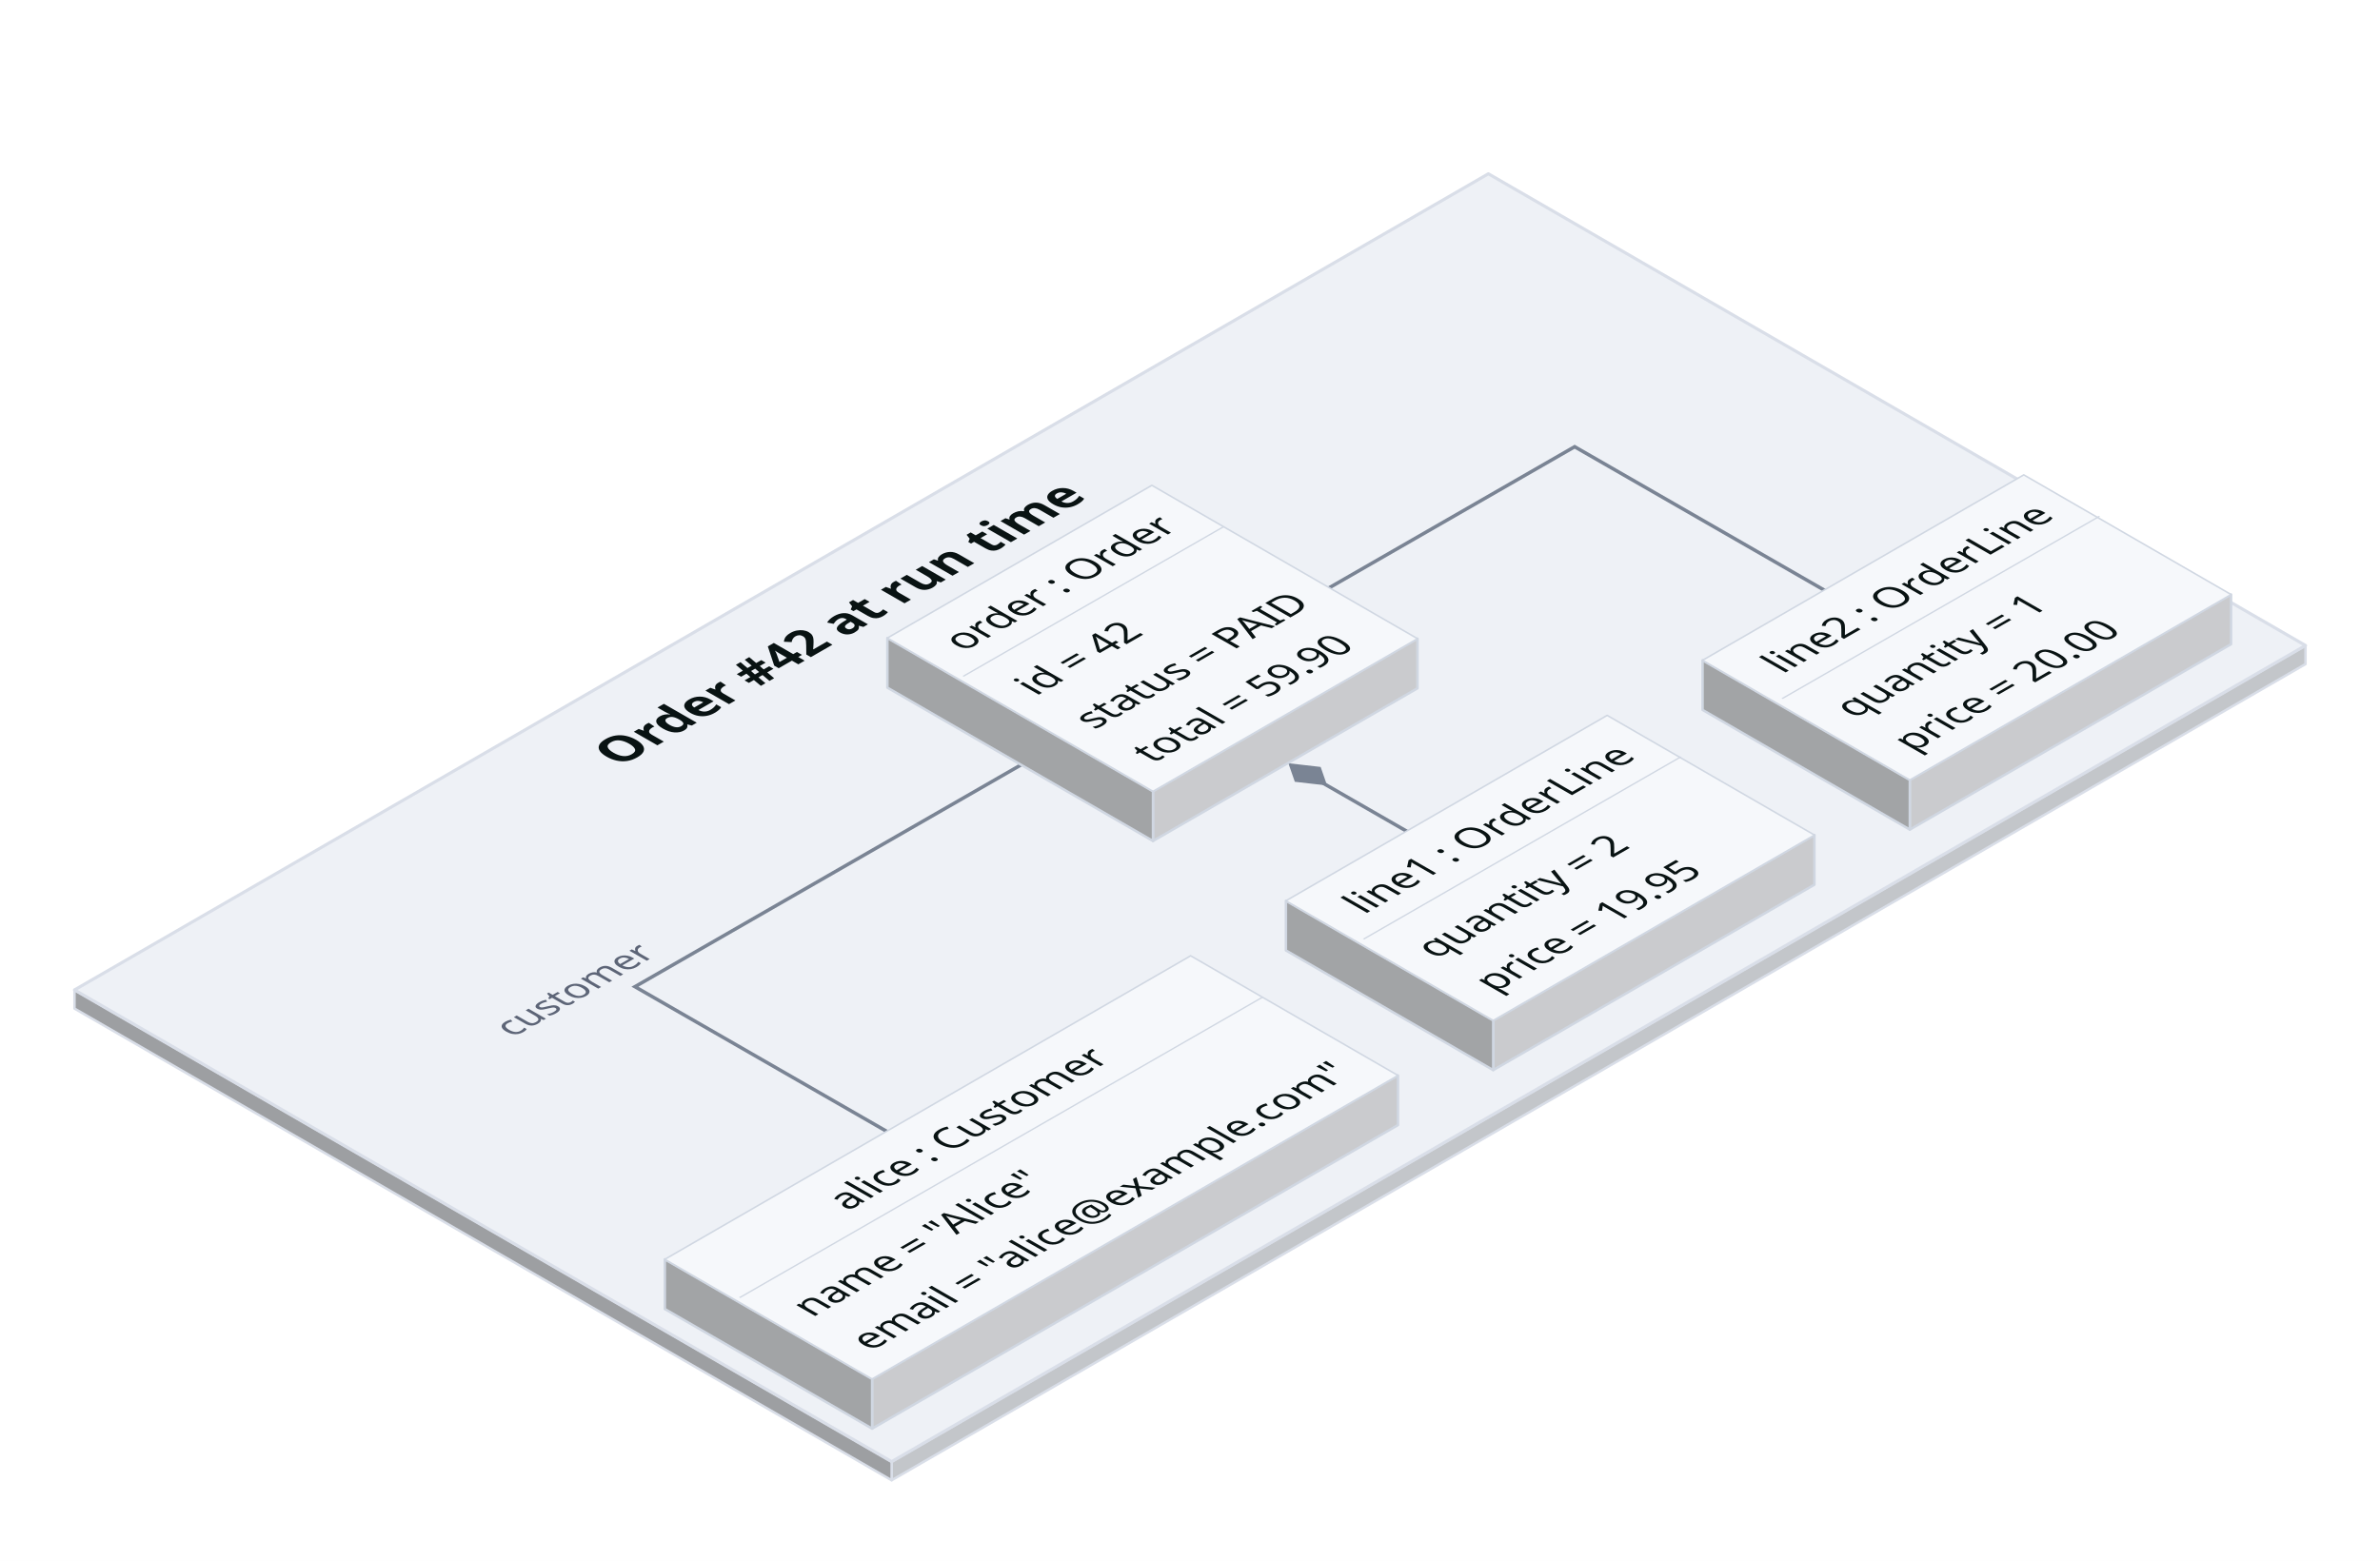
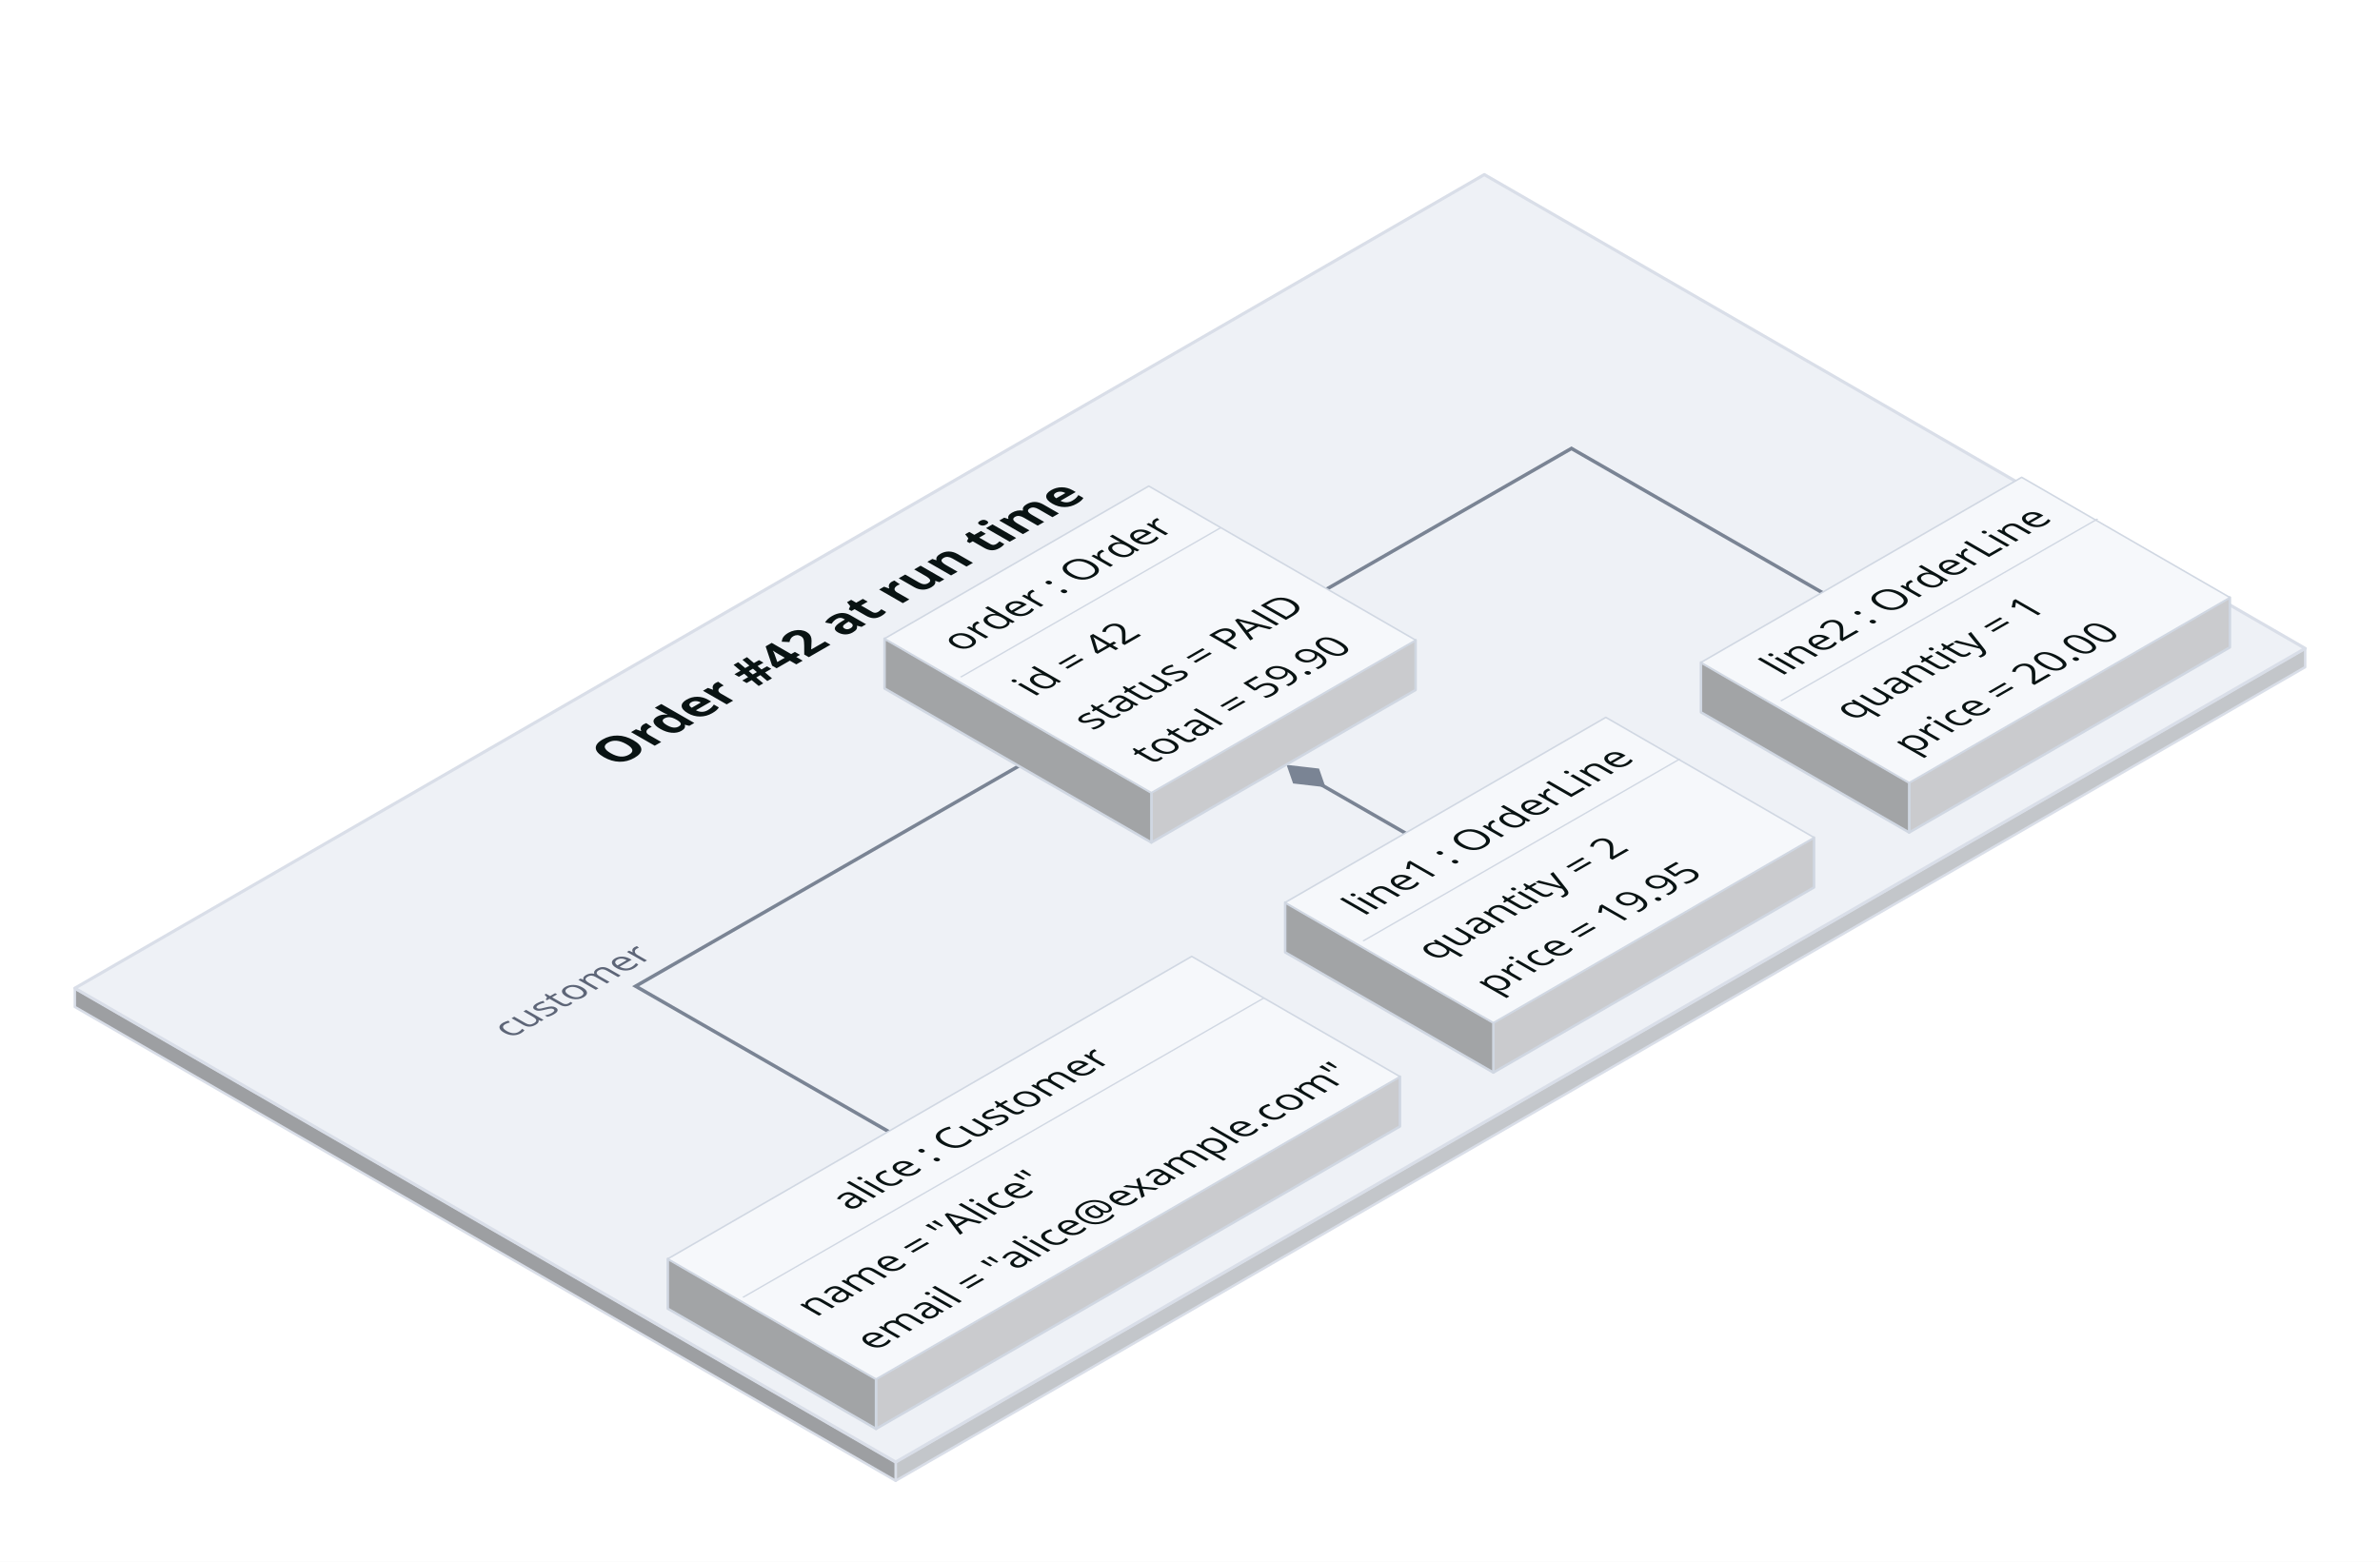
- <svg xmlns="http://www.w3.org/2000/svg" viewBox="-24 -319 766.8 503" width="766.8" height="503">
-   <rect x="-24" y="-319" width="766.8" height="503" fill="#ffffff" />
+ <svg xmlns="http://www.w3.org/2000/svg" viewBox="-24 -317 763.34 501" width="763.34" height="501">
+   <rect x="-24" y="-317" width="763.34" height="501" fill="#ffffff" />
  <g transform="translate(0,6)">
-     <polygon points="718.8,-111 263.27,152 263.27,146 718.8,-117" fill="#c3c6ca" stroke="#d9dee8" stroke-width="0.8" stroke-linejoin="round" />
+     <polygon points="715.34,-109 263.27,152 263.27,146 715.34,-115" fill="#c3c6ca" stroke="#d9dee8" stroke-width="0.8" stroke-linejoin="round" />
    <polygon points="263.27,152 0,0 0,-6 263.27,146" fill="#9d9fa2" stroke="#d9dee8" stroke-width="0.8" stroke-linejoin="round" />
-     <polygon points="0,-6 455.53,-269 718.8,-117 263.27,146" fill="#eef1f6" stroke="#d9dee8" stroke-width="1" stroke-linejoin="round" />
+     <polygon points="0,-6 452.07,-267 715.34,-115 263.27,146" fill="#eef1f6" stroke="#d9dee8" stroke-width="1" stroke-linejoin="round" />
  </g>
  <defs />
  <g transform="translate(0,-0) matrix(0.87 -0.5 0.87 0.5 0 0)">
-     <polygon points="347.29,102.732,353.29,106.732,359.29,102.732,353.29,98.732,347.29,102.732" fill="#7A8494" style="stroke:#7A8494;stroke-width:1.3;stroke-linejoin:miter;stroke-miterlimit:10;" />
+     <polygon points="344.17,102.719,350.17,106.719,356.17,102.719,350.17,98.719,344.17,102.719" fill="#7A8494" style="stroke:#7A8494;stroke-width:1.3;stroke-linejoin:miter;stroke-miterlimit:10;" />
  </g>
  <g transform="translate(0,-0) matrix(0.87 -0.5 0.87 0.5 0 0)">
-     <path d="M359.29,102.732 C404.65,102.732 452.82,102.732 452.82,102.732 C452.82,102.732 452.82,168.192 452.82,212.172" style="stroke:#7A8494;stroke-width:1.3;" fill="none" id="order-backto-line2" codeLine="24" />
+     <path d="M356.17,102.719 C401.24,102.719 449.02,102.719 449.02,102.719 C449.02,102.719 449.02,168.179 449.02,212.159" style="stroke:#7A8494;stroke-width:1.3;" fill="none" id="order-backto-line2" codeLine="24" />
  </g>
  <g transform="translate(0,-0) matrix(0.87 -0.5 0.87 0.5 0 0)">
-     <text x="172.779" y="29.104" fill="#091313" font-size="16" textLength="174.016" font-weight="700" font-family="'Noto Sans'">Order #42 at run time</text>
+     <text x="170.7" y="29.102" fill="#091313" font-size="16" textLength="174" font-weight="700" font-family="'Open Sans'">Order #42 at run time</text>
  </g>
  <g transform="translate(0,-0) matrix(0.87 -0.5 0.87 0.5 0 0)">
-     <polygon points="297.82,152.882,293.82,158.882,297.82,164.882,301.82,158.882,297.82,152.882" fill="#7A8494" style="stroke:#7A8494;stroke-width:1.3;stroke-linejoin:miter;stroke-miterlimit:10;" />
+     <polygon points="295.02,152.879,291.02,158.879,295.02,164.879,299.02,158.879,295.02,152.879" fill="#7A8494" style="stroke:#7A8494;stroke-width:1.3;stroke-linejoin:miter;stroke-miterlimit:10;" />
  </g>
  <g transform="translate(0,-0) matrix(0.87 -0.5 0.87 0.5 0 0)">
-     <path d="M297.82,164.882 C297.82,184.192 297.82,193.992 297.82,212.142" style="stroke:#7A8494;stroke-width:1.3;" fill="none" id="order-backto-line1" codeLine="23" />
+     <path d="M295.02,164.879 C295.02,184.189 295.02,193.989 295.02,212.139" style="stroke:#7A8494;stroke-width:1.3;" fill="none" id="order-backto-line1" codeLine="23" />
  </g>
  <g transform="translate(0,-0) matrix(0.87 -0.5 0.87 0.5 0 0)">
-     <text x="65.87" y="96.56" fill="#5D6577" font-size="12" textLength="53.46" font-family="'Noto Sans'">customer</text>
+     <text x="64.2" y="96.545" fill="#5D6577" font-size="12" textLength="53.074" font-family="'Open Sans'">customer</text>
  </g>
  <g transform="translate(0,-0) matrix(0.87 -0.5 0.87 0.5 0 0)">
-     <path d="M248.37,102.732 C191.18,102.732 104.82,102.732 104.82,102.732 C104.82,102.732 104.82,163.192 104.82,207.172" style="stroke:#7A8494;stroke-width:1.3;" fill="none" id="order-to-alice" codeLine="22" />
+     <path d="M245.83,102.719 C189.24,102.719 104.02,102.719 104.02,102.719 C104.02,102.719 104.02,163.179 104.02,207.159" style="stroke:#7A8494;stroke-width:1.3;" fill="none" id="order-to-alice" codeLine="22" />
  </g>
  <g transform="translate(0,-0) matrix(0.87 -0.5 0.87 0.5 0 0)">
-     <polygon points="104.82,212.172,108.82,203.172,104.82,207.172,100.82,203.172,104.82,212.172" fill="#7A8494" style="stroke:#7A8494;stroke-width:1.3;stroke-linejoin:miter;stroke-miterlimit:10;" />
+     <polygon points="104.02,212.159,108.02,203.159,104.02,207.159,100.02,203.159,104.02,212.159" fill="#7A8494" style="stroke:#7A8494;stroke-width:1.3;stroke-linejoin:miter;stroke-miterlimit:10;" />
  </g>
  <g transform="translate(0,0)">
-     <polygon points="694.82,-111.42 591.32,-51.67 591.32,-67.67 694.82,-127.42" fill="#cacbce" stroke="#D0D7E2" stroke-width="0.8" stroke-linejoin="round" />
-     <polygon points="591.32,-51.67 524.54,-90.23 524.54,-106.23 591.32,-67.67" fill="#a2a4a6" stroke="#D0D7E2" stroke-width="0.8" stroke-linejoin="round" />
-     <polygon points="524.54,-106.23 628.03,-165.98 694.82,-127.42 591.32,-67.67" fill="#F6F8FB" stroke="#D0D7E2" stroke-width="0.5" stroke-linejoin="round" />
+     <polygon points="691.19,-109.34 588.33,-49.95 588.33,-65.95 691.19,-125.34" fill="#cacbce" stroke="#D0D7E2" stroke-width="0.8" stroke-linejoin="round" />
+     <polygon points="588.33,-49.95 521.55,-88.51 521.55,-104.51 588.33,-65.95" fill="#a2a4a6" stroke="#D0D7E2" stroke-width="0.8" stroke-linejoin="round" />
+     <polygon points="521.55,-104.51 624.41,-163.89 691.19,-125.34 588.33,-65.95" fill="#F6F8FB" stroke="#D0D7E2" stroke-width="0.5" stroke-linejoin="round" />
  </g>
  <g transform="translate(0,0)">
-     <polygon points="432.69,-97.2 347.48,-48 347.48,-64 432.69,-113.2" fill="#cacbce" stroke="#D0D7E2" stroke-width="0.8" stroke-linejoin="round" />
-     <polygon points="347.48,-48 261.9,-97.41 261.9,-113.41 347.48,-64" fill="#a2a4a6" stroke="#D0D7E2" stroke-width="0.8" stroke-linejoin="round" />
-     <polygon points="261.9,-113.41 347.11,-162.61 432.69,-113.2 347.48,-64" fill="#F6F8FB" stroke="#D0D7E2" stroke-width="0.5" stroke-linejoin="round" />
+     <polygon points="430.03,-95.67 345.28,-46.74 345.28,-62.74 430.03,-111.67" fill="#cacbce" stroke="#D0D7E2" stroke-width="0.8" stroke-linejoin="round" />
+     <polygon points="345.28,-46.74 259.7,-96.15 259.7,-112.15 345.28,-62.74" fill="#a2a4a6" stroke="#D0D7E2" stroke-width="0.8" stroke-linejoin="round" />
+     <polygon points="259.7,-112.15 344.45,-161.08 430.03,-111.67 345.28,-62.74" fill="#F6F8FB" stroke="#D0D7E2" stroke-width="0.5" stroke-linejoin="round" />
  </g>
  <g transform="translate(0,0)">
-     <polygon points="560.58,-33.92 457.09,25.83 457.09,9.83 560.58,-49.92" fill="#cacbce" stroke="#D0D7E2" stroke-width="0.8" stroke-linejoin="round" />
-     <polygon points="457.09,25.83 390.3,-12.73 390.3,-28.73 457.09,9.83" fill="#a2a4a6" stroke="#D0D7E2" stroke-width="0.8" stroke-linejoin="round" />
-     <polygon points="390.3,-28.73 493.8,-88.48 560.58,-49.92 457.09,9.83" fill="#F6F8FB" stroke="#D0D7E2" stroke-width="0.5" stroke-linejoin="round" />
+     <polygon points="557.82,-32.34 454.97,27.05 454.97,11.05 557.82,-48.34" fill="#cacbce" stroke="#D0D7E2" stroke-width="0.8" stroke-linejoin="round" />
+     <polygon points="454.97,27.05 388.19,-11.51 388.19,-27.51 454.97,11.05" fill="#a2a4a6" stroke="#D0D7E2" stroke-width="0.8" stroke-linejoin="round" />
+     <polygon points="388.19,-27.51 491.04,-86.89 557.82,-48.34 454.97,11.05" fill="#F6F8FB" stroke="#D0D7E2" stroke-width="0.5" stroke-linejoin="round" />
  </g>
  <g transform="translate(0,0)">
-     <polygon points="426.4,43.55 256.98,141.36 256.98,125.36 426.4,27.55" fill="#cacbce" stroke="#D0D7E2" stroke-width="0.8" stroke-linejoin="round" />
-     <polygon points="256.98,141.36 190.19,102.81 190.19,86.81 256.98,125.36" fill="#a2a4a6" stroke="#D0D7E2" stroke-width="0.8" stroke-linejoin="round" />
-     <polygon points="190.19,86.81 359.61,-11.01 426.4,27.55 256.98,125.36" fill="#F6F8FB" stroke="#D0D7E2" stroke-width="0.5" stroke-linejoin="round" />
+     <polygon points="425,44.34 256.97,141.36 256.97,125.36 425,28.34" fill="#cacbce" stroke="#D0D7E2" stroke-width="0.8" stroke-linejoin="round" />
+     <polygon points="256.97,141.36 190.19,102.8 190.19,86.8 256.97,125.36" fill="#a2a4a6" stroke="#D0D7E2" stroke-width="0.8" stroke-linejoin="round" />
+     <polygon points="190.19,86.8 358.22,-10.21 425,28.34 256.97,125.36" fill="#F6F8FB" stroke="#D0D7E2" stroke-width="0.5" stroke-linejoin="round" />
  </g>
  <g transform="translate(0,-16) matrix(0.87 -0.5 0.87 0.5 0 0)">
-     <text x="257.62" y="71.689" fill="#091313" font-size="13" textLength="80.392" font-family="'Noto Sans'">order : Order</text>
+     <text x="255.09" y="71.684" fill="#091313" font-size="13" textLength="79.86" font-family="'Open Sans'">order : Order</text>
  </g>
  <g transform="translate(0,-16) matrix(0.87 -0.5 0.87 0.5 0 0)">
-     <text x="402.07" y="230.509" fill="#091313" font-size="13" textLength="101.504" font-family="'Noto Sans'">line2 : OrderLine</text>
+     <text x="398.63" y="230.504" fill="#091313" font-size="13" textLength="100.769" font-family="'Open Sans'">line2 : OrderLine</text>
  </g>
  <g transform="translate(0,-16) matrix(0.87 -0.5 0.87 0.5 0 0)">
-     <line x1="249.62" y1="79.498" x2="346.012" y2="79.498" style="stroke:#D0D7E2;stroke-width:0.5;" />
+     <line x1="247.09" y1="79.493" x2="342.95" y2="79.493" style="stroke:#D0D7E2;stroke-width:0.5;" />
  </g>
  <g transform="translate(0,-16) matrix(0.87 -0.5 0.87 0.5 0 0)">
-     <text x="256.62" y="99.395" fill="#091313" font-size="13" textLength="40.417" font-family="'Noto Sans'">id = 42</text>
+     <text x="254.09" y="99.388" fill="#091313" font-size="13" textLength="40.289" font-family="'Open Sans'">id = 42</text>
  </g>
  <g transform="translate(0,-16) matrix(0.87 -0.5 0.87 0.5 0 0)">
-     <line x1="394.07" y1="238.318" x2="511.574" y2="238.318" style="stroke:#D0D7E2;stroke-width:0.5;" />
+     <line x1="390.63" y1="238.313" x2="507.399" y2="238.313" style="stroke:#D0D7E2;stroke-width:0.5;" />
  </g>
  <g transform="translate(0,-16) matrix(0.87 -0.5 0.87 0.5 0 0)">
-     <text x="401.07" y="258.215" fill="#091313" font-size="13" textLength="72.358" font-family="'Noto Sans'">quantity = 1</text>
+     <text x="397.63" y="258.208" fill="#091313" font-size="13" textLength="71.805" font-family="'Open Sans'">quantity = 1</text>
  </g>
  <g transform="translate(0,-16) matrix(0.87 -0.5 0.87 0.5 0 0)">
-     <text x="256.62" y="121.101" fill="#091313" font-size="13" textLength="81.432" font-family="'Noto Sans'">status = PAID</text>
+     <text x="254.09" y="121.091" fill="#091313" font-size="13" textLength="80.146" font-family="'Open Sans'">status = PAID</text>
  </g>
  <g transform="translate(0,-16) matrix(0.87 -0.5 0.87 0.5 0 0)">
-     <text x="401.07" y="279.921" fill="#091313" font-size="13" textLength="77.714" font-family="'Noto Sans'">price = 20.00</text>
+     <text x="397.63" y="279.911" fill="#091313" font-size="13" textLength="77.41" font-family="'Open Sans'">price = 20.00</text>
  </g>
  <g transform="translate(0,-16) matrix(0.87 -0.5 0.87 0.5 0 0)">
-     <text x="256.62" y="142.807" fill="#091313" font-size="13" textLength="75.322" font-family="'Noto Sans'">total = 59.90</text>
+     <text x="254.09" y="142.795" fill="#091313" font-size="13" textLength="74.928" font-family="'Open Sans'">total = 59.90</text>
  </g>
  <g transform="translate(0,-16) matrix(0.87 -0.5 0.87 0.5 0 0)">
-     <text x="247.07" y="230.509" fill="#091313" font-size="13" textLength="101.504" font-family="'Noto Sans'">line1 : OrderLine</text>
+     <text x="244.63" y="230.504" fill="#091313" font-size="13" textLength="100.769" font-family="'Open Sans'">line1 : OrderLine</text>
  </g>
  <g transform="translate(0,-16) matrix(0.87 -0.5 0.87 0.5 0 0)">
-     <line x1="239.07" y1="238.318" x2="356.574" y2="238.318" style="stroke:#D0D7E2;stroke-width:0.5;" />
+     <line x1="236.63" y1="238.313" x2="353.399" y2="238.313" style="stroke:#D0D7E2;stroke-width:0.5;" />
  </g>
  <g transform="translate(0,-16) matrix(0.87 -0.5 0.87 0.5 0 0)">
-     <text x="246.07" y="258.215" fill="#091313" font-size="13" textLength="72.358" font-family="'Noto Sans'">quantity = 2</text>
+     <text x="243.63" y="258.208" fill="#091313" font-size="13" textLength="71.805" font-family="'Open Sans'">quantity = 2</text>
  </g>
  <g transform="translate(0,-16) matrix(0.87 -0.5 0.87 0.5 0 0)">
-     <text x="246.07" y="279.921" fill="#091313" font-size="13" textLength="77.714" font-family="'Noto Sans'">price = 19.95</text>
+     <text x="243.63" y="279.911" fill="#091313" font-size="13" textLength="77.41" font-family="'Open Sans'">price = 19.95</text>
  </g>
  <g transform="translate(0,-16) matrix(0.87 -0.5 0.87 0.5 0 0)">
-     <text x="55.963" y="230.509" fill="#091313" font-size="13" textLength="97.708" font-family="'Noto Sans'">alice : Customer</text>
+     <text x="55.546" y="230.504" fill="#091313" font-size="13" textLength="96.941" font-family="'Open Sans'">alice : Customer</text>
  </g>
  <g transform="translate(0,-16) matrix(0.87 -0.5 0.87 0.5 0 0)">
-     <line x1="8" y1="238.318" x2="201.634" y2="238.318" style="stroke:#D0D7E2;stroke-width:0.5;" />
+     <line x1="8" y1="238.313" x2="200.033" y2="238.313" style="stroke:#D0D7E2;stroke-width:0.5;" />
  </g>
  <g transform="translate(0,-16) matrix(0.87 -0.5 0.87 0.5 0 0)">
-     <text x="15" y="258.215" fill="#091313" font-size="13" textLength="88.205" font-family="'Noto Sans'">name = "Alice"</text>
+     <text x="15" y="258.208" fill="#091313" font-size="13" textLength="87.388" font-family="'Open Sans'">name = "Alice"</text>
  </g>
  <g transform="translate(0,-16) matrix(0.87 -0.5 0.87 0.5 0 0)">
-     <text x="15" y="279.921" fill="#091313" font-size="13" textLength="179.634" font-family="'Noto Sans'">email = "alice@example.com"</text>
+     <text x="15" y="279.911" fill="#091313" font-size="13" textLength="178.033" font-family="'Open Sans'">email = "alice@example.com"</text>
  </g>
</svg>
